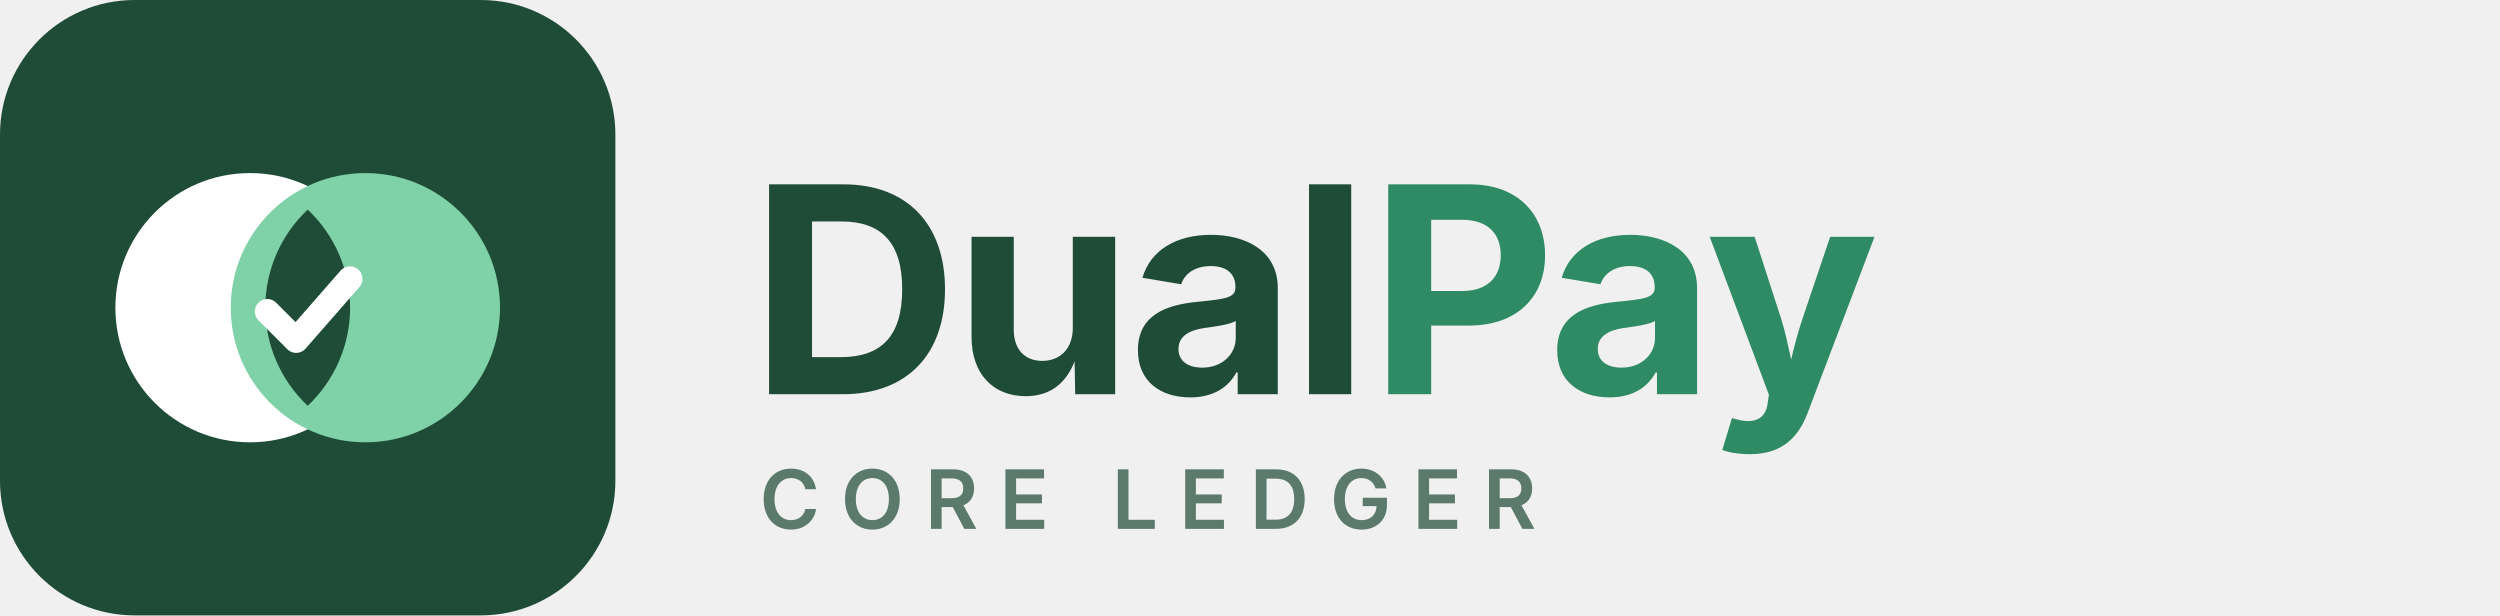
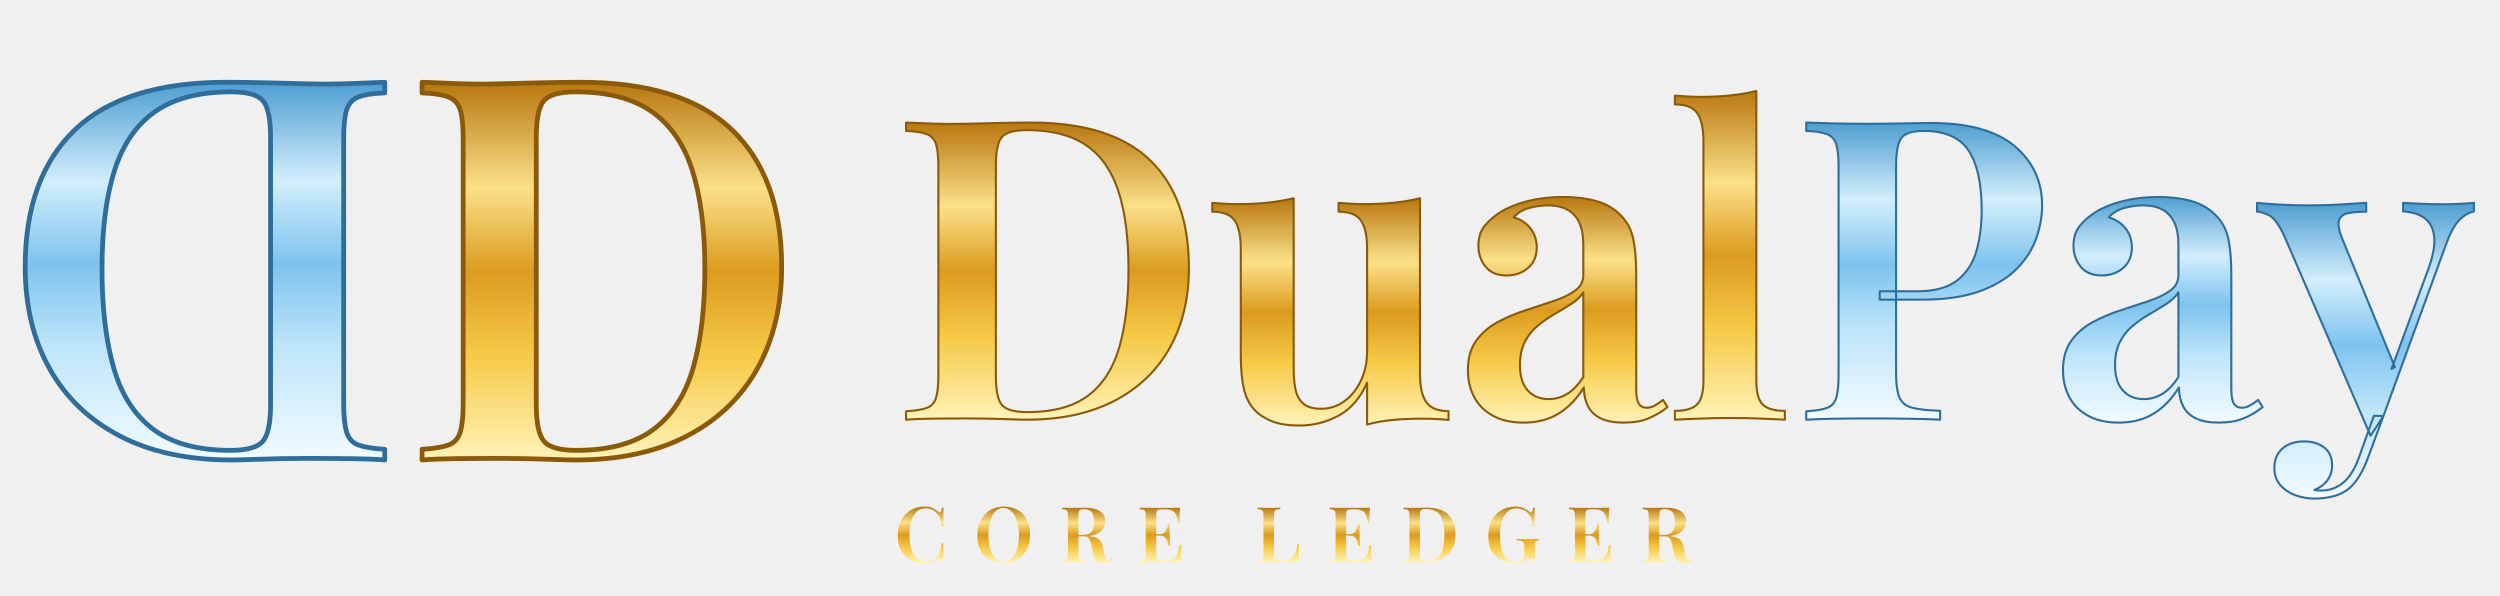
- <svg xmlns="http://www.w3.org/2000/svg" viewBox="0 0 260 64" role="img" aria-label="DualPay">
-   <rect width="64" height="64" rx="14" fill="#1F4C37" />
-   <circle cx="26" cy="32" r="14" fill="#FFFFFF" />
-   <circle cx="38" cy="32" r="14" fill="#7FD1A8" />
-   <path d="M32 21.8a14 14 0 0 1 0 20.4a14 14 0 0 1 0-20.4z" fill="#1F4C37" />
-   <path d="M27.8 32.4l3 3l5.6-6.4" fill="none" stroke="#FFFFFF" stroke-width="2.6" stroke-linecap="round" stroke-linejoin="round" />
-   <text x="78" y="41" font-family="Inter, 'Helvetica Neue', Arial, sans-serif" font-size="30" font-weight="700" letter-spacing="-0.5" fill="#1F4C37">Dual<tspan fill="#2E8B63">Pay</tspan>
-   </text>
-   <text x="79" y="55" font-family="Inter, 'Helvetica Neue', Arial, sans-serif" font-size="8.5" font-weight="600" letter-spacing="2.2" fill="#5B7A6B">CORE LEDGER</text>
+ <svg xmlns="http://www.w3.org/2000/svg" viewBox="0 0 5957 1420" role="img" aria-label="DualPay Core Ledger">
+   <defs>
+     <linearGradient id="gold" x1="0" y1="0" x2="0" y2="1">
+       <stop offset="0" stop-color="#FFF3B8" />
+       <stop offset=".28" stop-color="#F6C945" />
+       <stop offset=".5" stop-color="#DB9B1E" />
+       <stop offset=".72" stop-color="#FBE189" />
+       <stop offset="1" stop-color="#B8770F" />
+     </linearGradient>
+     <linearGradient id="blue" x1="0" y1="0" x2="0" y2="1">
+       <stop offset="0" stop-color="#F2FBFF" />
+       <stop offset=".3" stop-color="#BEE5FA" />
+       <stop offset=".52" stop-color="#7DC3EE" />
+       <stop offset=".74" stop-color="#D3EEFC" />
+       <stop offset="1" stop-color="#4E9ED2" />
+     </linearGradient>
+   </defs>
+   <g transform="translate(60,196.0) scale(1.271186)">
+     <g transform="translate(709.0029,708)">
+       <g transform="translate(1.399658,0) scale(-1,-1)">
+         <path d="M333.401 708Q524.802 708 617.602 618.5Q710.403 529 710.403 362Q710.403 253 664.902 171.5Q619.402 90 533.002 45.0Q446.602 0 324.401 0Q309.001 0 283.401 1.0Q257.801 2 230.301 2.5Q202.801 3 180.401 3Q139.401 3 100 2.5Q60.6 2 36.4 0V20Q69.2 22 85.7 28.0Q102.199 34 107.799 52.0Q113.399 70 113.399 106V602Q113.399 639 107.799 656.5Q102.199 674 85.5 680.5Q68.8 687 36.4 688V708Q60.6 707 100 705.5Q139.401 704 178.401 705Q214.201 706 259.201 707.0Q304.201 708 333.401 708ZM324.402 690Q278.402 690 264.402 673.0Q250.402 656 250.402 604V104Q250.402 52 264.902 35.0Q279.402 18 325.402 18Q418.001 18 470.401 57.5Q522.8 97 544.6 173.0Q566.4 249 566.4 358Q566.4 470 542.7 543.5Q519 617 466.101 653.5Q413.201 690 324.402 690Z" fill="url(#blue)" stroke="#2F6E9A" stroke-width="9" stroke-linejoin="round" />
+       </g>
+       <g transform="translate(-1.399658,0) scale(1,-1)">
+         <path d="M333.401 708Q524.802 708 617.602 618.5Q710.403 529 710.403 362Q710.403 253 664.902 171.5Q619.402 90 533.002 45.0Q446.602 0 324.401 0Q309.001 0 283.401 1.0Q257.801 2 230.301 2.5Q202.801 3 180.401 3Q139.401 3 100 2.5Q60.6 2 36.4 0V20Q69.2 22 85.7 28.0Q102.199 34 107.799 52.0Q113.399 70 113.399 106V602Q113.399 639 107.799 656.5Q102.199 674 85.5 680.5Q68.8 687 36.4 688V708Q60.6 707 100 705.5Q139.401 704 178.401 705Q214.201 706 259.201 707.0Q304.201 708 333.401 708ZM324.402 690Q278.402 690 264.402 673.0Q250.402 656 250.402 604V104Q250.402 52 264.902 35.0Q279.402 18 325.402 18Q418.001 18 470.401 57.5Q522.8 97 544.6 173.0Q566.4 249 566.4 358Q566.4 470 542.7 543.5Q519 617 466.101 653.5Q413.201 690 324.402 690Z" fill="url(#gold)" stroke="#8A5A08" stroke-width="9" stroke-linejoin="round" />
+       </g>
+     </g>
+   </g>
+   <g transform="translate(2122.55,1000)">
+     <g fill="url(#gold)" stroke="#8A5A08" stroke-width="5" stroke-linejoin="round">
+       <path transform="translate(0,0) scale(1,-1)" d="M333.401 708Q524.802 708 617.602 618.5Q710.403 529 710.403 362Q710.403 253 664.902 171.5Q619.402 90 533.002 45.0Q446.602 0 324.401 0Q309.001 0 283.401 1.0Q257.801 2 230.301 2.5Q202.801 3 180.401 3Q139.401 3 100 2.5Q60.6 2 36.4 0V20Q69.2 22 85.7 28.0Q102.199 34 107.799 52.0Q113.399 70 113.399 106V602Q113.399 639 107.799 656.5Q102.199 674 85.5 680.5Q68.8 687 36.4 688V708Q60.6 707 100 705.5Q139.401 704 178.401 705Q214.201 706 259.201 707.0Q304.201 708 333.401 708ZM324.402 690Q278.402 690 264.402 673.0Q250.402 656 250.402 604V104Q250.402 52 264.902 35.0Q279.402 18 325.402 18Q418.001 18 470.401 57.5Q522.8 97 544.6 173.0Q566.4 249 566.4 358Q566.4 470 542.7 543.5Q519 617 466.101 653.5Q413.201 690 324.402 690Z" />
+       <path transform="translate(752,0) scale(1,-1)" d="M509.002 527.6V108.4Q509.002 63.4 523.901 41.9Q538.801 20.4 577.001 20.4V-0.6Q546.001 2.4 515.001 2.4Q477.601 2.4 444.5 -0.6Q411.4 -3.6 382.999 -11.6V87.999Q358.399 33 314.9 9.5Q271.4 -14 221 -14Q181.599 -14 155.399 -3.4Q129.199 7.2 113.399 24.8Q95.999 44 88.999 75.2Q81.999 106.4 81.999 155V407.6Q81.999 452.6 67.599 474.1Q53.2 495.6 14 495.6V516.6Q46 513.6 76 513.6Q113.4 513.6 146.701 517.1Q180.001 520.6 208.002 527.6V120.199Q208.002 93.199 212.402 72Q216.802 50.8 230.802 38.4Q244.801 26 273.201 26Q304.2 26 328.9 44Q353.6 62 368.3 93.199Q382.999 124.399 382.999 163.398V407.6Q382.999 452.6 368.599 474.1Q354.2 495.6 315 495.6V516.6Q347 513.6 377 513.6Q414.4 513.6 447.701 517.1Q481.001 520.6 509.002 527.6Z" />
+       <path transform="translate(1343,0) scale(1,-1)" d="M165 -7Q121.599 -7 91.599 9.5Q61.599 26 46.9 54.4Q32.2 82.8 32.2 117.8Q32.2 161 52.1 188.4Q72 215.8 103.399 232.6Q134.799 249.4 169.699 260.7Q204.599 272 235.999 282.5Q267.399 293 287.299 307.2Q307.199 321.4 307.199 344.4V417.201Q307.199 448.8 297.499 469.6Q287.8 490.4 269.2 500.5Q250.6 510.6 223 510.6Q201.6 510.6 178.7 504.6Q155.801 498.6 141.201 482.201Q166.601 474.6 181.401 455.6Q196.201 436.6 196.201 410.4Q196.201 379.4 175.401 361.499Q154.601 343.599 124.4 343.599Q91 343.599 74.1 364.699Q57.2 385.799 57.2 414.4Q57.2 442.4 71.2 460.6Q85.2 478.8 109.6 494.4Q135.4 510.8 174.1 520.7Q212.801 530.6 258.801 530.6Q303.001 530.6 337.201 521.1Q371.401 511.6 394.802 488.4Q418.802 465.2 426.001 431.3Q433.201 397.4 433.201 347.8V73.8Q433.201 48.8 439.101 38.6Q445.001 28.4 458.201 28.4Q468.001 28.4 477.001 33.4Q486.001 38.4 497.201 47L507.801 30Q486.401 12.8 462 2.9Q437.6 -7 404 -7Q369.4 -7 348.599 3.2Q327.799 13.4 318.299 32.1Q308.799 50.8 308.399 76.8Q283.799 36.6 248.7 14.8Q213.6 -7 165 -7ZM224.601 49.001Q248.801 49.001 269.3 61.801Q289.8 74.6 307.199 101.4V303.4Q297.199 288 278.8 276.1Q260.4 264.2 239.4 252.1Q218.401 240 199.501 224.7Q180.601 209.4 168.402 186.6Q156.202 163.8 156.202 129.401Q156.202 90.201 174.902 69.601Q193.601 49.001 224.601 49.001Z" />
+       <path transform="translate(1848,0) scale(1,-1)" d="M214.402 783.2V92.954Q214.402 51 229.901 36.0Q245.401 21 282.401 21V0Q264.294 1 227.547 2.5Q190.801 4 153.001 4Q115.862 4 77.631 2.5Q39.4 1 20.4 0V21Q57.4 21 72.9 35.983Q88.399 50.965 88.399 92.916V663.252Q88.399 708.2 74.084 729.7Q59.768 751.2 20.4 751.2V772.2Q52.4 769.2 82.4 769.2Q119.8 769.2 153.101 772.7Q186.401 776.2 214.402 783.2Z" />
+     </g>
+     <g fill="url(#blue)" stroke="#2F6E9A" stroke-width="5" stroke-linejoin="round">
+       <path transform="translate(2145,0) scale(1,-1)" d="M36.4 708Q60.6 707 100 706.0Q139.401 705 178.401 705Q226.601 705 270.801 706.0Q315.001 707 333.401 707Q466.802 707 532.602 652.0Q598.403 597 598.403 510Q598.403 474 585.203 434.5Q572.002 395 539.902 361.5Q507.802 328 452.202 307.0Q396.602 286 311.401 286H211.401V306H301.401Q364.401 306 397.5 333.0Q430.6 360 442.5 404.0Q454.4 448 454.4 499Q454.4 594 423.3 641.0Q392.201 688 316.402 688Q275.202 688 262.802 671.0Q250.402 654 250.402 602V110Q250.402 72 258.302 53.2Q266.202 34.4 289.002 28.4Q311.802 22.4 355.402 21.2V0Q326.202 1.6 280.202 2.3Q234.201 3 184.801 3Q143.001 3 104.2 2.3Q65.4 1.6 36.4 0V20Q69.2 22 85.7 28.0Q102.199 34 107.799 52.0Q113.399 70 113.399 106V602Q113.399 639 107.799 656.5Q102.199 674 85.5 680.5Q68.8 687 36.4 688Z" />
+       <path transform="translate(2761,0) scale(1,-1)" d="M165 -7Q121.599 -7 91.599 9.5Q61.599 26 46.9 54.4Q32.2 82.8 32.2 117.8Q32.2 161 52.1 188.4Q72 215.8 103.399 232.6Q134.799 249.4 169.699 260.7Q204.599 272 235.999 282.5Q267.399 293 287.299 307.2Q307.199 321.4 307.199 344.4V417.201Q307.199 448.8 297.499 469.6Q287.8 490.4 269.2 500.5Q250.6 510.6 223 510.6Q201.6 510.6 178.7 504.6Q155.801 498.6 141.201 482.201Q166.601 474.6 181.401 455.6Q196.201 436.6 196.201 410.4Q196.201 379.4 175.401 361.499Q154.601 343.599 124.4 343.599Q91 343.599 74.1 364.699Q57.2 385.799 57.2 414.4Q57.2 442.4 71.2 460.6Q85.2 478.8 109.6 494.4Q135.4 510.8 174.1 520.7Q212.801 530.6 258.801 530.6Q303.001 530.6 337.201 521.1Q371.401 511.6 394.802 488.4Q418.802 465.2 426.001 431.3Q433.201 397.4 433.201 347.8V73.8Q433.201 48.8 439.101 38.6Q445.001 28.4 458.201 28.4Q468.001 28.4 477.001 33.4Q486.001 38.4 497.201 47L507.801 30Q486.401 12.8 462 2.9Q437.6 -7 404 -7Q369.4 -7 348.599 3.2Q327.799 13.4 318.299 32.1Q308.799 50.8 308.399 76.8Q283.799 36.6 248.7 14.8Q213.6 -7 165 -7ZM224.601 49.001Q248.801 49.001 269.3 61.801Q289.8 74.6 307.199 101.4V303.4Q297.199 288 278.8 276.1Q260.4 264.2 239.4 252.1Q218.401 240 199.501 224.7Q180.601 209.4 168.402 186.6Q156.202 163.8 156.202 129.401Q156.202 90.201 174.902 69.601Q193.601 49.001 224.601 49.001Z" />
+       <path transform="translate(3266,0) scale(1,-1)" d="M506.401 516.6V496.2Q487.401 492.2 470.801 475Q454.201 457.8 439.001 415.399L290.602 8.601L260.001 -38.202L53.599 439.6Q35.399 478.2 18.299 486.9Q1.2 495.6 -10.4 495.6V516.6Q18.8 513.6 50.401 512.1Q82.001 510.6 113.601 510.6Q151.002 510.6 185.302 512.6Q219.602 514.6 249.602 516.6V495.6Q227.402 495.6 209.302 492.7Q191.202 489.8 185.402 476.3Q179.602 462.801 193.002 430.001L318.002 125.401L310.002 121.001L397.6 358.597Q414.6 405.598 411.7 434.899Q408.8 464.199 390 479.2Q371.2 494.2 337.6 496.2V516.6Q354 515.6 369.8 514.9Q385.6 514.2 400.901 513.7Q416.201 513.2 430.001 513.2Q451.001 513.2 471.701 514.2Q492.401 515.2 506.401 516.6ZM290.602 8.601 253.401 -92Q243.801 -117 233.301 -134.4Q222.801 -151.8 210.001 -162.8Q195.201 -175.8 173.401 -181.9Q151.601 -188 126.001 -188Q103.401 -188 81.5 -180.2Q59.6 -172.4 45.2 -156.1Q30.799 -139.8 30.799 -114.399Q30.799 -85.999 50 -68.899Q69.2 -51.799 101.8 -51.799Q130.801 -51.799 149.601 -66.399Q168.401 -80.999 168.401 -109.599Q168.401 -128.599 157.401 -144Q146.401 -159.4 126.2 -167.4Q130.601 -168.4 135.501 -168.6Q140.401 -168.8 143.401 -168.8Q172.401 -168.8 195.001 -149.9Q217.601 -131 232.401 -90L268.001 9.4Z" />
+     </g>
+   </g>
+   <g transform="translate(2130.55,1340) scale(0.1841321)" fill="url(#gold)">
+     <path transform="translate(0,0) scale(1,-1)" d="M388.201 722Q454.201 722 496.701 702.5Q539.201 683 572.201 657Q592.201 642 602.701 653.5Q613.201 665 617.201 708H640.201Q638.201 669.8 637.201 615Q636.201 560.2 636.201 470H613.201Q607.401 515 600.201 545.3Q593.001 575.6 580.701 598Q568.401 620.401 546.4 640.001Q519.4 670.2 481.801 684.5Q444.201 698.8 403.002 698.8Q350.802 698.8 312.302 671.5Q273.802 644.199 248.502 596.399Q223.202 548.599 210.703 485.799Q198.203 422.999 198.203 352Q198.203 279.201 211.603 216.701Q225.002 154.201 251.502 107.601Q278.002 61.001 317.702 34.9Q357.402 8.8 409.002 8.8Q446.001 8.8 484.801 23Q523.6 37.2 548.8 66.399Q582.001 96.199 594.101 137.4Q606.201 178.6 613.201 248H636.201Q636.201 154.2 637.201 96.7Q638.201 39.2 640.201 0H617.201Q613.201 43 603.701 54.0Q594.201 65 572.201 51Q535.201 25 493.701 5.5Q452.201 -14 387.201 -14Q285.001 -14 208.1 29.0Q131.2 72 88.7 153.0Q46.2 234 46.2 348Q46.2 460 90.2 544.0Q134.2 628 211.1 675.0Q288.001 722 388.201 722Z" />
+     <path transform="translate(1030,0) scale(1,-1)" d="M388.223 722Q490.399 722 567.301 679.0Q644.202 636 686.702 555.5Q729.203 475 729.203 360Q729.203 248 685.643 164.0Q642.083 80 564.644 33.0Q487.205 -14 387.179 -14Q285.003 -14 208.101 29.0Q131.2 72 88.7 153.0Q46.2 234 46.2 348Q46.2 460 90.297 544.0Q134.394 628 211.296 675.0Q288.197 722 388.223 722ZM384.059 704Q325.201 704 281.602 659.0Q238.002 614 214.102 535.0Q190.202 456 190.202 352Q190.202 246 217.015 167.5Q243.827 89 289.726 46.5Q335.625 4 391.068 4Q450.146 4 493.773 49.0Q537.4 94 561.3 173.5Q585.2 253 585.2 356Q585.2 463 558.297 541.0Q531.395 619 485.798 661.5Q440.201 704 384.059 704Z" />
+     <path transform="translate(2135,0) scale(1,-1)" d="M36.4 708Q60.6 707 100 706.0Q139.401 705 178.401 705Q226.601 705 270.801 706.0Q315.001 707 333.401 707Q422.802 707 481.502 685.6Q540.202 664.2 569.302 625.1Q598.403 586 598.403 533Q598.403 500.2 585.203 465.8Q572.002 431.4 539.902 402Q507.802 372.6 452.202 354.3Q396.602 336 311.401 336H215.401V356H301.401Q364.401 356 397.5 378.5Q430.6 401 442.5 438.5Q454.4 476 454.4 522Q454.4 601 423.3 644.5Q392.201 688 316.402 688Q275.202 688 262.802 671.0Q250.402 654 250.402 602V106Q250.402 70 256.202 52.0Q262.002 34 278.502 28.0Q295.002 22 327.402 20V0Q302.002 2 263.101 2.5Q224.201 3 184.401 3Q139.401 3 100 2.5Q60.6 2 36.4 0V20Q69.2 22 85.7 28.0Q102.199 34 107.799 52.0Q113.399 70 113.399 106V602Q113.399 639 107.799 656.5Q102.199 674 85.5 680.5Q68.8 687 36.4 688ZM215.401 353Q262.2 351.4 293.6 348.7Q325 346 347.501 343.8Q370.001 341.6 388.401 339.4Q471.402 330.8 510.502 300.3Q549.603 269.8 562.803 207.8L586.203 105Q595.403 63.8 605.703 46.5Q616.003 29.2 636.003 29.8Q650.203 30.4 659.902 37.6Q669.602 44.8 680.202 57.8L694.402 46Q669.402 15 641.302 0.5Q613.201 -14 570.201 -14Q522 -14 489.2 8.6Q456.4 31.2 444.4 94L425.2 194Q417.4 236.2 406.9 267.9Q396.4 299.6 378.1 317.8Q359.801 336 325.401 336H217.401Z" />
+     <path transform="translate(3142,0) scale(1,-1)" d="M559.401 708Q555.401 667 553.901 628.599Q552.401 590.199 552.401 569.999Q552.401 550.837 553.401 533.273Q554.401 515.708 555.401 503.999H532.401Q524.001 572.599 506.201 612.299Q488.4 652 457.5 668.5Q426.6 685 378.4 685H323.402Q292.753 685 276.977 679.9Q261.202 674.8 255.802 659.05Q250.402 643.3 250.402 610V98Q250.402 65.6 255.802 49.4Q261.202 33.2 276.977 28.1Q292.753 23 323.402 23H380.401Q431.4 23 465.5 41.8Q499.6 60.6 520.701 104.501Q541.801 148.401 552.401 224.001H575.401Q572.401 193.401 572.401 144.001Q572.401 122.636 573.701 82.718Q575.001 42.8 579.401 0Q528.401 2 464.401 2.5Q400.401 3 350.401 3Q326.558 3 289.166 3.0Q251.775 3 208.423 2.5Q165.071 2 120.636 1.5Q76.2 1 36.4 0V20Q69.2 22 85.657 28.0Q102.114 34 107.757 52.0Q113.399 70 113.399 106V602Q113.399 639 107.706 656.5Q102.012 674 85.406 680.5Q68.8 687 36.4 688V708Q76.385 707 120.692 706.5Q165 706 208.369 705.5Q251.737 705 289.143 705.0Q326.548 705 350.401 705Q396.401 705 454.901 705.5Q513.401 706 559.401 708ZM398.202 366Q398.202 366 398.202 356.0Q398.202 346 398.202 346H220.402Q220.402 346 220.402 356.0Q220.402 366 220.402 366ZM427.202 498Q423.202 441 423.702 411.0Q424.202 381 424.202 356Q424.202 331 425.202 301.0Q426.202 271 430.202 214H407.202Q402.402 248 391.701 278.3Q381.001 308.6 358.301 327.3Q335.601 346 294.001 346V366Q325.001 366 344.701 378.9Q364.401 391.8 376.201 412.4Q388.001 433 394.402 455.7Q400.802 478.4 404.202 498Z" />
+     <path transform="translate(4097,0) scale(1,-1)" d="" />
+     <path transform="translate(4666,0) scale(1,-1)" d="M331.402 708V688Q297.402 687 279.902 680.5Q262.402 674 256.402 656.5Q250.402 639 250.402 602V98Q250.402 65.6 255.602 49.4Q260.802 33.2 275.702 28.1Q290.602 23 319.401 23H376.4Q415 23 444.7 37Q474.4 51 496.3 77.901Q518.2 104.801 532.001 144.201Q545.801 183.602 552.401 234.001H575.401Q572.401 201.001 572.401 148.001Q572.401 126.201 573.701 85.101Q575.001 44 579.401 0Q528.401 2 464.401 2.5Q400.401 3 350.401 3Q326.401 3 289.101 3.0Q251.801 3 208.4 2.5Q165 2 120.6 1.5Q76.2 1 36.4 0V20Q69.2 22 85.7 28.0Q102.199 34 107.799 52.0Q113.399 70 113.399 106V602Q113.399 639 107.799 656.5Q102.199 674 85.5 680.5Q68.8 687 36.4 688V708Q60.6 707 100 706.0Q139.401 705 184.401 705Q225.401 705 265.302 706.0Q305.202 707 331.402 708Z" />
+     <path transform="translate(5599,0) scale(1,-1)" d="M559.401 708Q555.401 667 553.901 628.599Q552.401 590.199 552.401 569.999Q552.401 550.837 553.401 533.273Q554.401 515.708 555.401 503.999H532.401Q524.001 572.599 506.201 612.299Q488.4 652 457.5 668.5Q426.6 685 378.4 685H323.402Q292.753 685 276.977 679.9Q261.202 674.8 255.802 659.05Q250.402 643.3 250.402 610V98Q250.402 65.6 255.802 49.4Q261.202 33.2 276.977 28.1Q292.753 23 323.402 23H380.401Q431.4 23 465.5 41.8Q499.6 60.6 520.701 104.501Q541.801 148.401 552.401 224.001H575.401Q572.401 193.401 572.401 144.001Q572.401 122.636 573.701 82.718Q575.001 42.8 579.401 0Q528.401 2 464.401 2.5Q400.401 3 350.401 3Q326.558 3 289.166 3.0Q251.775 3 208.423 2.5Q165.071 2 120.636 1.5Q76.2 1 36.4 0V20Q69.2 22 85.657 28.0Q102.114 34 107.757 52.0Q113.399 70 113.399 106V602Q113.399 639 107.706 656.5Q102.012 674 85.406 680.5Q68.8 687 36.4 688V708Q76.385 707 120.692 706.5Q165 706 208.369 705.5Q251.737 705 289.143 705.0Q326.548 705 350.401 705Q396.401 705 454.901 705.5Q513.401 706 559.401 708ZM398.202 366Q398.202 366 398.202 356.0Q398.202 346 398.202 346H220.402Q220.402 346 220.402 356.0Q220.402 366 220.402 366ZM427.202 498Q423.202 441 423.702 411.0Q424.202 381 424.202 356Q424.202 331 425.202 301.0Q426.202 271 430.202 214H407.202Q402.402 248 391.701 278.3Q381.001 308.6 358.301 327.3Q335.601 346 294.001 346V366Q325.001 366 344.701 378.9Q364.401 391.8 376.201 412.4Q388.001 433 394.402 455.7Q400.802 478.4 404.202 498Z" />
+     <path transform="translate(6554,0) scale(1,-1)" d="M333.401 708Q524.802 708 617.602 618.5Q710.403 529 710.403 362Q710.403 253 664.902 171.5Q619.402 90 533.002 45.0Q446.602 0 324.401 0Q309.001 0 283.401 1.0Q257.801 2 230.301 2.5Q202.801 3 180.401 3Q139.401 3 100 2.5Q60.6 2 36.4 0V20Q69.2 22 85.7 28.0Q102.199 34 107.799 52.0Q113.399 70 113.399 106V602Q113.399 639 107.799 656.5Q102.199 674 85.5 680.5Q68.8 687 36.4 688V708Q60.6 707 100 705.5Q139.401 704 178.401 705Q214.201 706 259.201 707.0Q304.201 708 333.401 708ZM324.402 690Q278.402 690 264.402 673.0Q250.402 656 250.402 604V104Q250.402 52 264.902 35.0Q279.402 18 325.402 18Q418.001 18 470.401 57.5Q522.8 97 544.6 173.0Q566.4 249 566.4 358Q566.4 470 542.7 543.5Q519 617 466.101 653.5Q413.201 690 324.402 690Z" />
+     <path transform="translate(7642,0) scale(1,-1)" d="M395.201 722Q462.201 722 504.201 702.7Q546.202 683.4 580.802 657Q593.001 647.4 600.802 647.4Q619.802 647.4 625.802 708H648.802Q646.802 669.8 645.802 615Q644.802 560.2 644.802 470H621.802Q614.802 524 601.801 566.8Q588.801 609.601 555 640.001Q529.201 667.8 489.801 683.3Q450.402 698.8 410.002 698.8Q356.802 698.8 317.302 671.5Q277.802 644.199 251.402 596.399Q225.002 548.599 211.903 486.099Q198.803 423.599 198.803 352.6Q198.803 172.6 251.202 89.3Q303.602 6 406.001 6Q434 6 454.7 13.5Q475.4 21 488 29.4Q503.799 40.399 508.799 52.099Q513.799 63.799 513.799 82.399V180Q513.799 224.2 505.999 245.8Q498.199 267.4 476.499 275.2Q454.799 283 412.799 284V304Q432.799 303 460.4 302.5Q488 302 518.3 301.5Q548.6 301 573.801 301Q612.801 301 644.901 302.0Q677.002 303 697.802 304V284Q677.802 283 667.602 277.0Q657.402 271 654.102 253.0Q650.802 235 650.802 198V0H630.802Q629.802 17 623.102 37.0Q616.402 57 602.202 57Q595.402 57 586.002 53.6Q576.601 50.2 555.201 37.6Q519.801 15 480.201 0.5Q440.601 -14 394.001 -14Q282.2 -14 204.5 28.7Q126.8 71.4 86.8 151.8Q46.8 232.2 46.8 344.4Q46.8 459.4 91.8 544.0Q136.8 628.6 215.3 675.3Q293.801 722 395.201 722Z" />
+     <path transform="translate(8696,0) scale(1,-1)" d="M559.401 708Q555.401 667 553.901 628.599Q552.401 590.199 552.401 569.999Q552.401 550.837 553.401 533.273Q554.401 515.708 555.401 503.999H532.401Q524.001 572.599 506.201 612.299Q488.4 652 457.5 668.5Q426.6 685 378.4 685H323.402Q292.753 685 276.977 679.9Q261.202 674.8 255.802 659.05Q250.402 643.3 250.402 610V98Q250.402 65.6 255.802 49.4Q261.202 33.2 276.977 28.1Q292.753 23 323.402 23H380.401Q431.4 23 465.5 41.8Q499.6 60.6 520.701 104.501Q541.801 148.401 552.401 224.001H575.401Q572.401 193.401 572.401 144.001Q572.401 122.636 573.701 82.718Q575.001 42.8 579.401 0Q528.401 2 464.401 2.5Q400.401 3 350.401 3Q326.558 3 289.166 3.0Q251.775 3 208.423 2.5Q165.071 2 120.636 1.5Q76.2 1 36.4 0V20Q69.2 22 85.657 28.0Q102.114 34 107.757 52.0Q113.399 70 113.399 106V602Q113.399 639 107.706 656.5Q102.012 674 85.406 680.5Q68.8 687 36.4 688V708Q76.385 707 120.692 706.5Q165 706 208.369 705.5Q251.737 705 289.143 705.0Q326.548 705 350.401 705Q396.401 705 454.901 705.5Q513.401 706 559.401 708ZM398.202 366Q398.202 366 398.202 356.0Q398.202 346 398.202 346H220.402Q220.402 346 220.402 356.0Q220.402 366 220.402 366ZM427.202 498Q423.202 441 423.702 411.0Q424.202 381 424.202 356Q424.202 331 425.202 301.0Q426.202 271 430.202 214H407.202Q402.402 248 391.701 278.3Q381.001 308.6 358.301 327.3Q335.601 346 294.001 346V366Q325.001 366 344.701 378.9Q364.401 391.8 376.201 412.4Q388.001 433 394.402 455.7Q400.802 478.4 404.202 498Z" />
+     <path transform="translate(9651,0) scale(1,-1)" d="M36.4 708Q60.6 707 100 706.0Q139.401 705 178.401 705Q226.601 705 270.801 706.0Q315.001 707 333.401 707Q422.802 707 481.502 685.6Q540.202 664.2 569.302 625.1Q598.403 586 598.403 533Q598.403 500.2 585.203 465.8Q572.002 431.4 539.902 402Q507.802 372.6 452.202 354.3Q396.602 336 311.401 336H215.401V356H301.401Q364.401 356 397.5 378.5Q430.6 401 442.5 438.5Q454.4 476 454.4 522Q454.4 601 423.3 644.5Q392.201 688 316.402 688Q275.202 688 262.802 671.0Q250.402 654 250.402 602V106Q250.402 70 256.202 52.0Q262.002 34 278.502 28.0Q295.002 22 327.402 20V0Q302.002 2 263.101 2.5Q224.201 3 184.401 3Q139.401 3 100 2.5Q60.6 2 36.4 0V20Q69.2 22 85.7 28.0Q102.199 34 107.799 52.0Q113.399 70 113.399 106V602Q113.399 639 107.799 656.5Q102.199 674 85.5 680.5Q68.8 687 36.4 688ZM215.401 353Q262.2 351.4 293.6 348.7Q325 346 347.501 343.8Q370.001 341.6 388.401 339.4Q471.402 330.8 510.502 300.3Q549.603 269.8 562.803 207.8L586.203 105Q595.403 63.8 605.703 46.5Q616.003 29.2 636.003 29.8Q650.203 30.4 659.902 37.6Q669.602 44.8 680.202 57.8L694.402 46Q669.402 15 641.302 0.5Q613.201 -14 570.201 -14Q522 -14 489.2 8.6Q456.4 31.2 444.4 94L425.2 194Q417.4 236.2 406.9 267.9Q396.4 299.6 378.1 317.8Q359.801 336 325.401 336H217.401Z" />
+   </g>
</svg>
